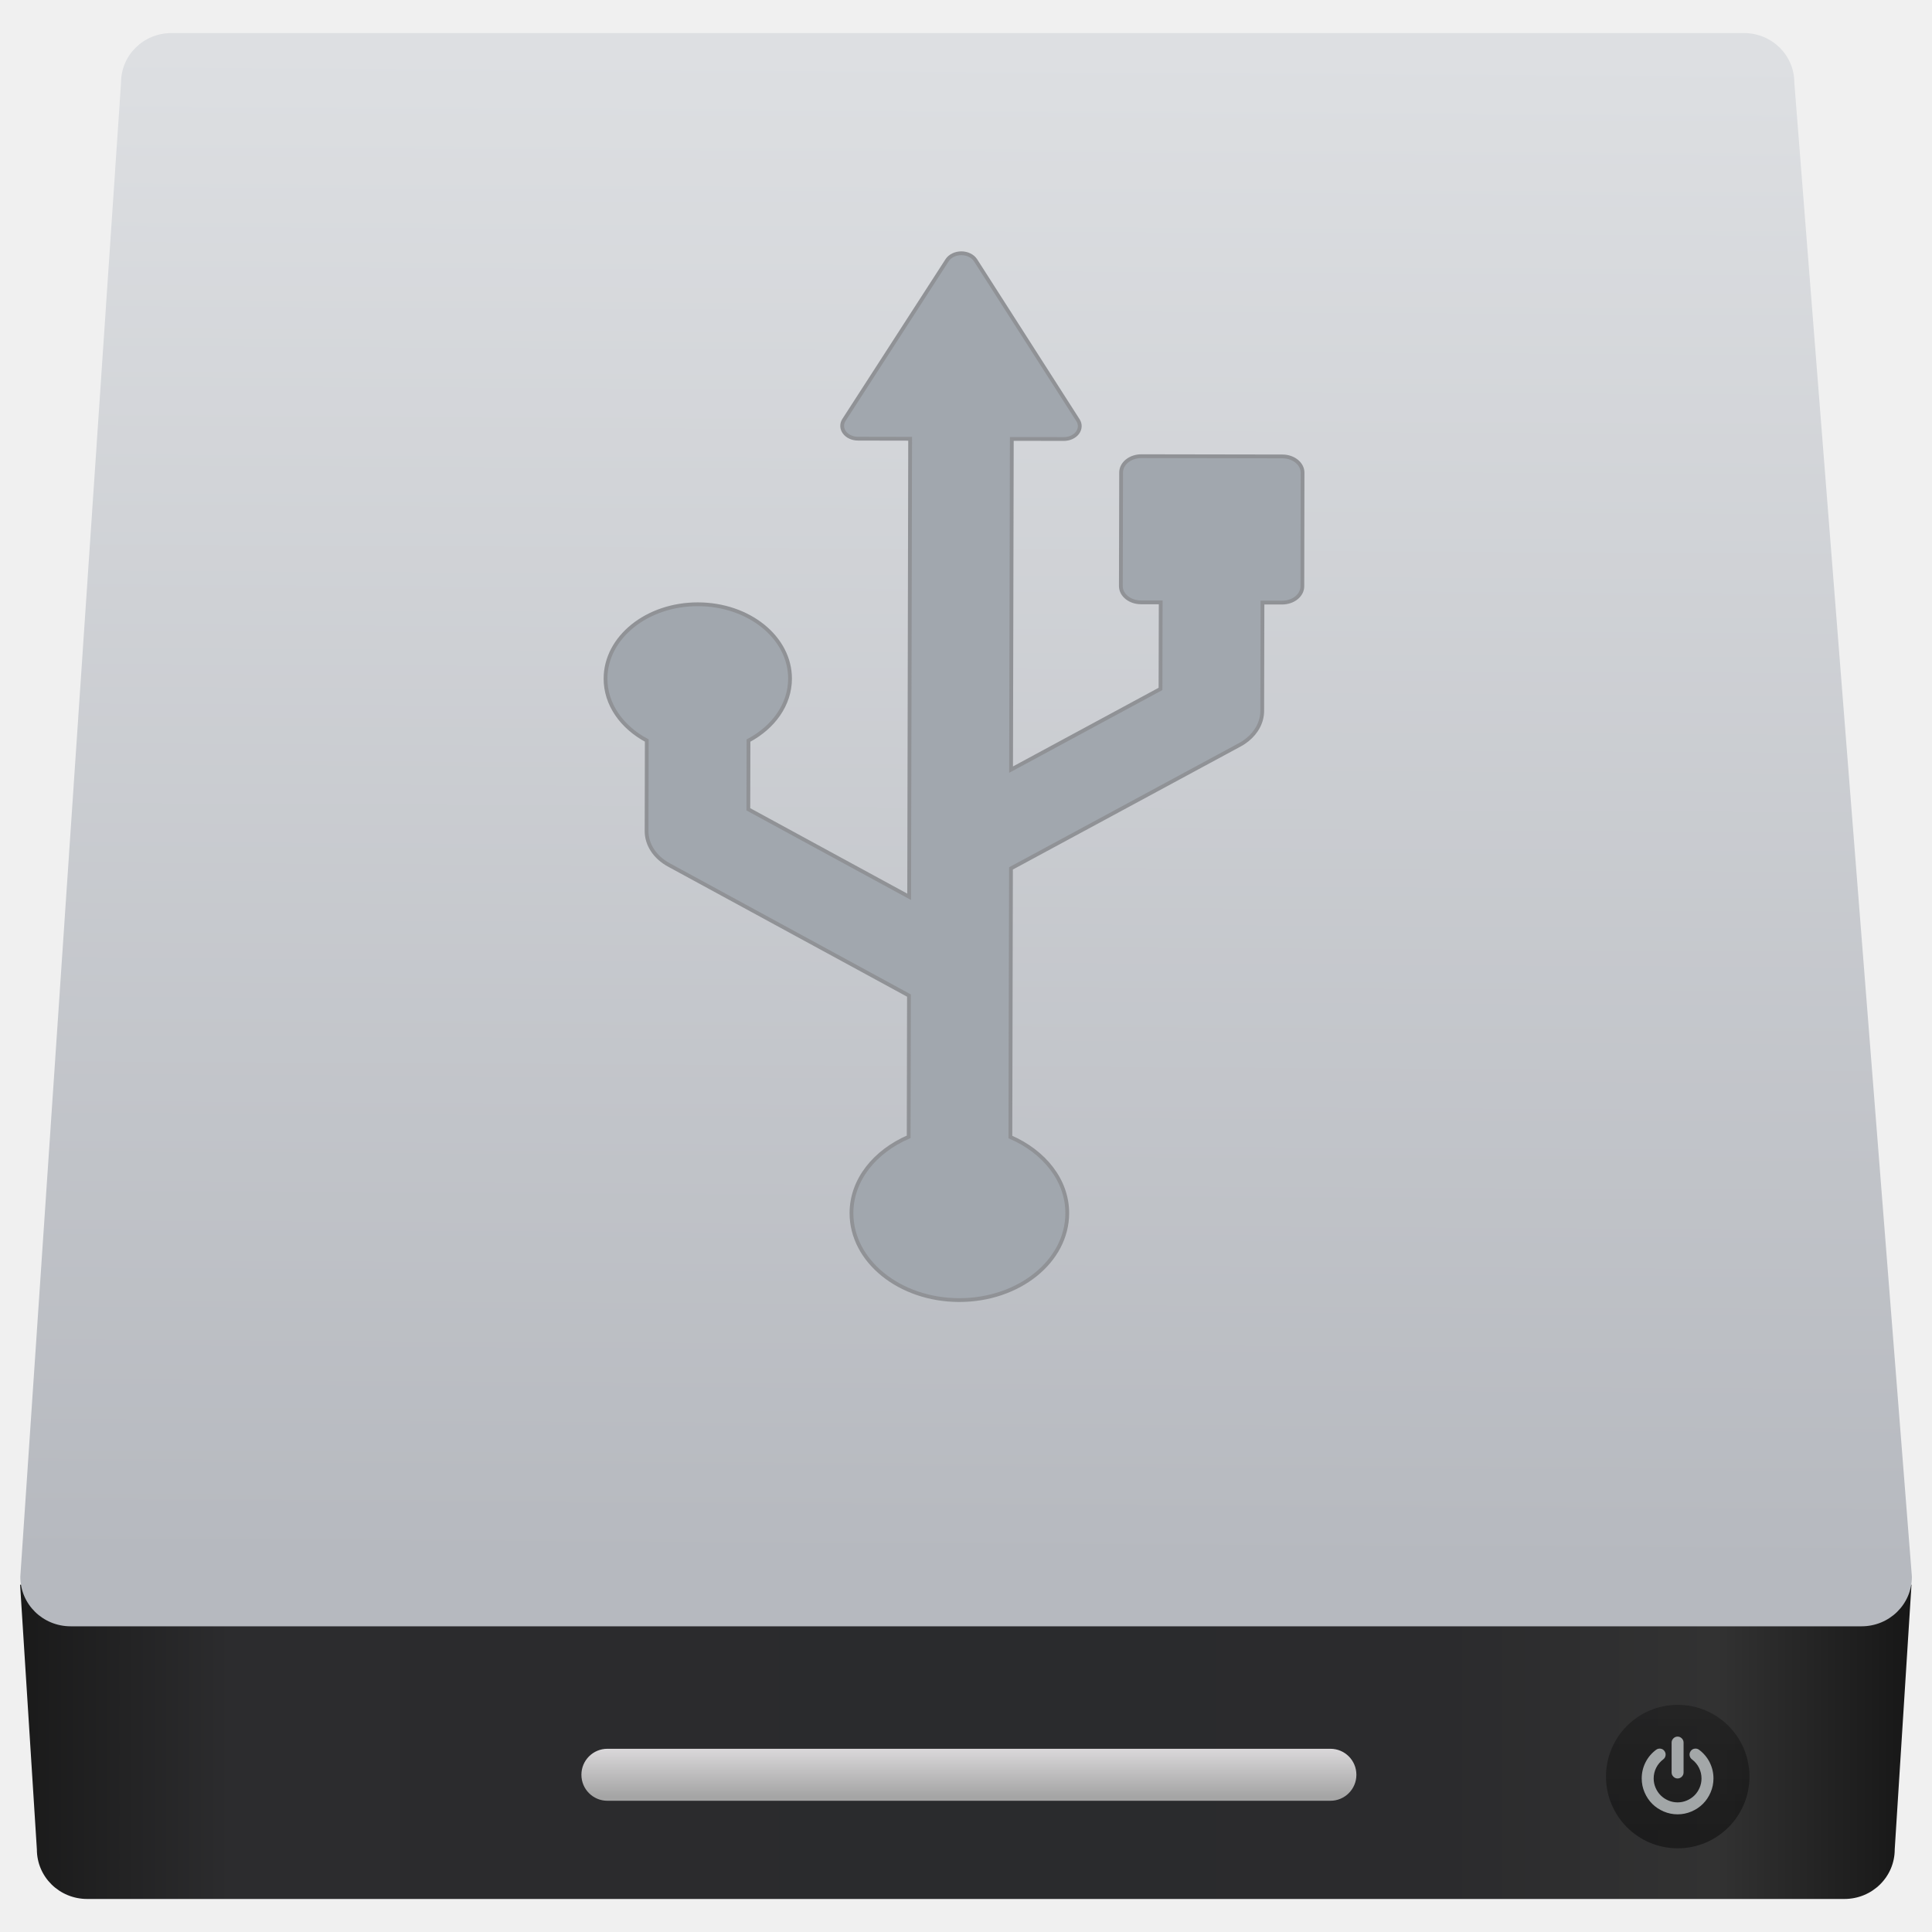
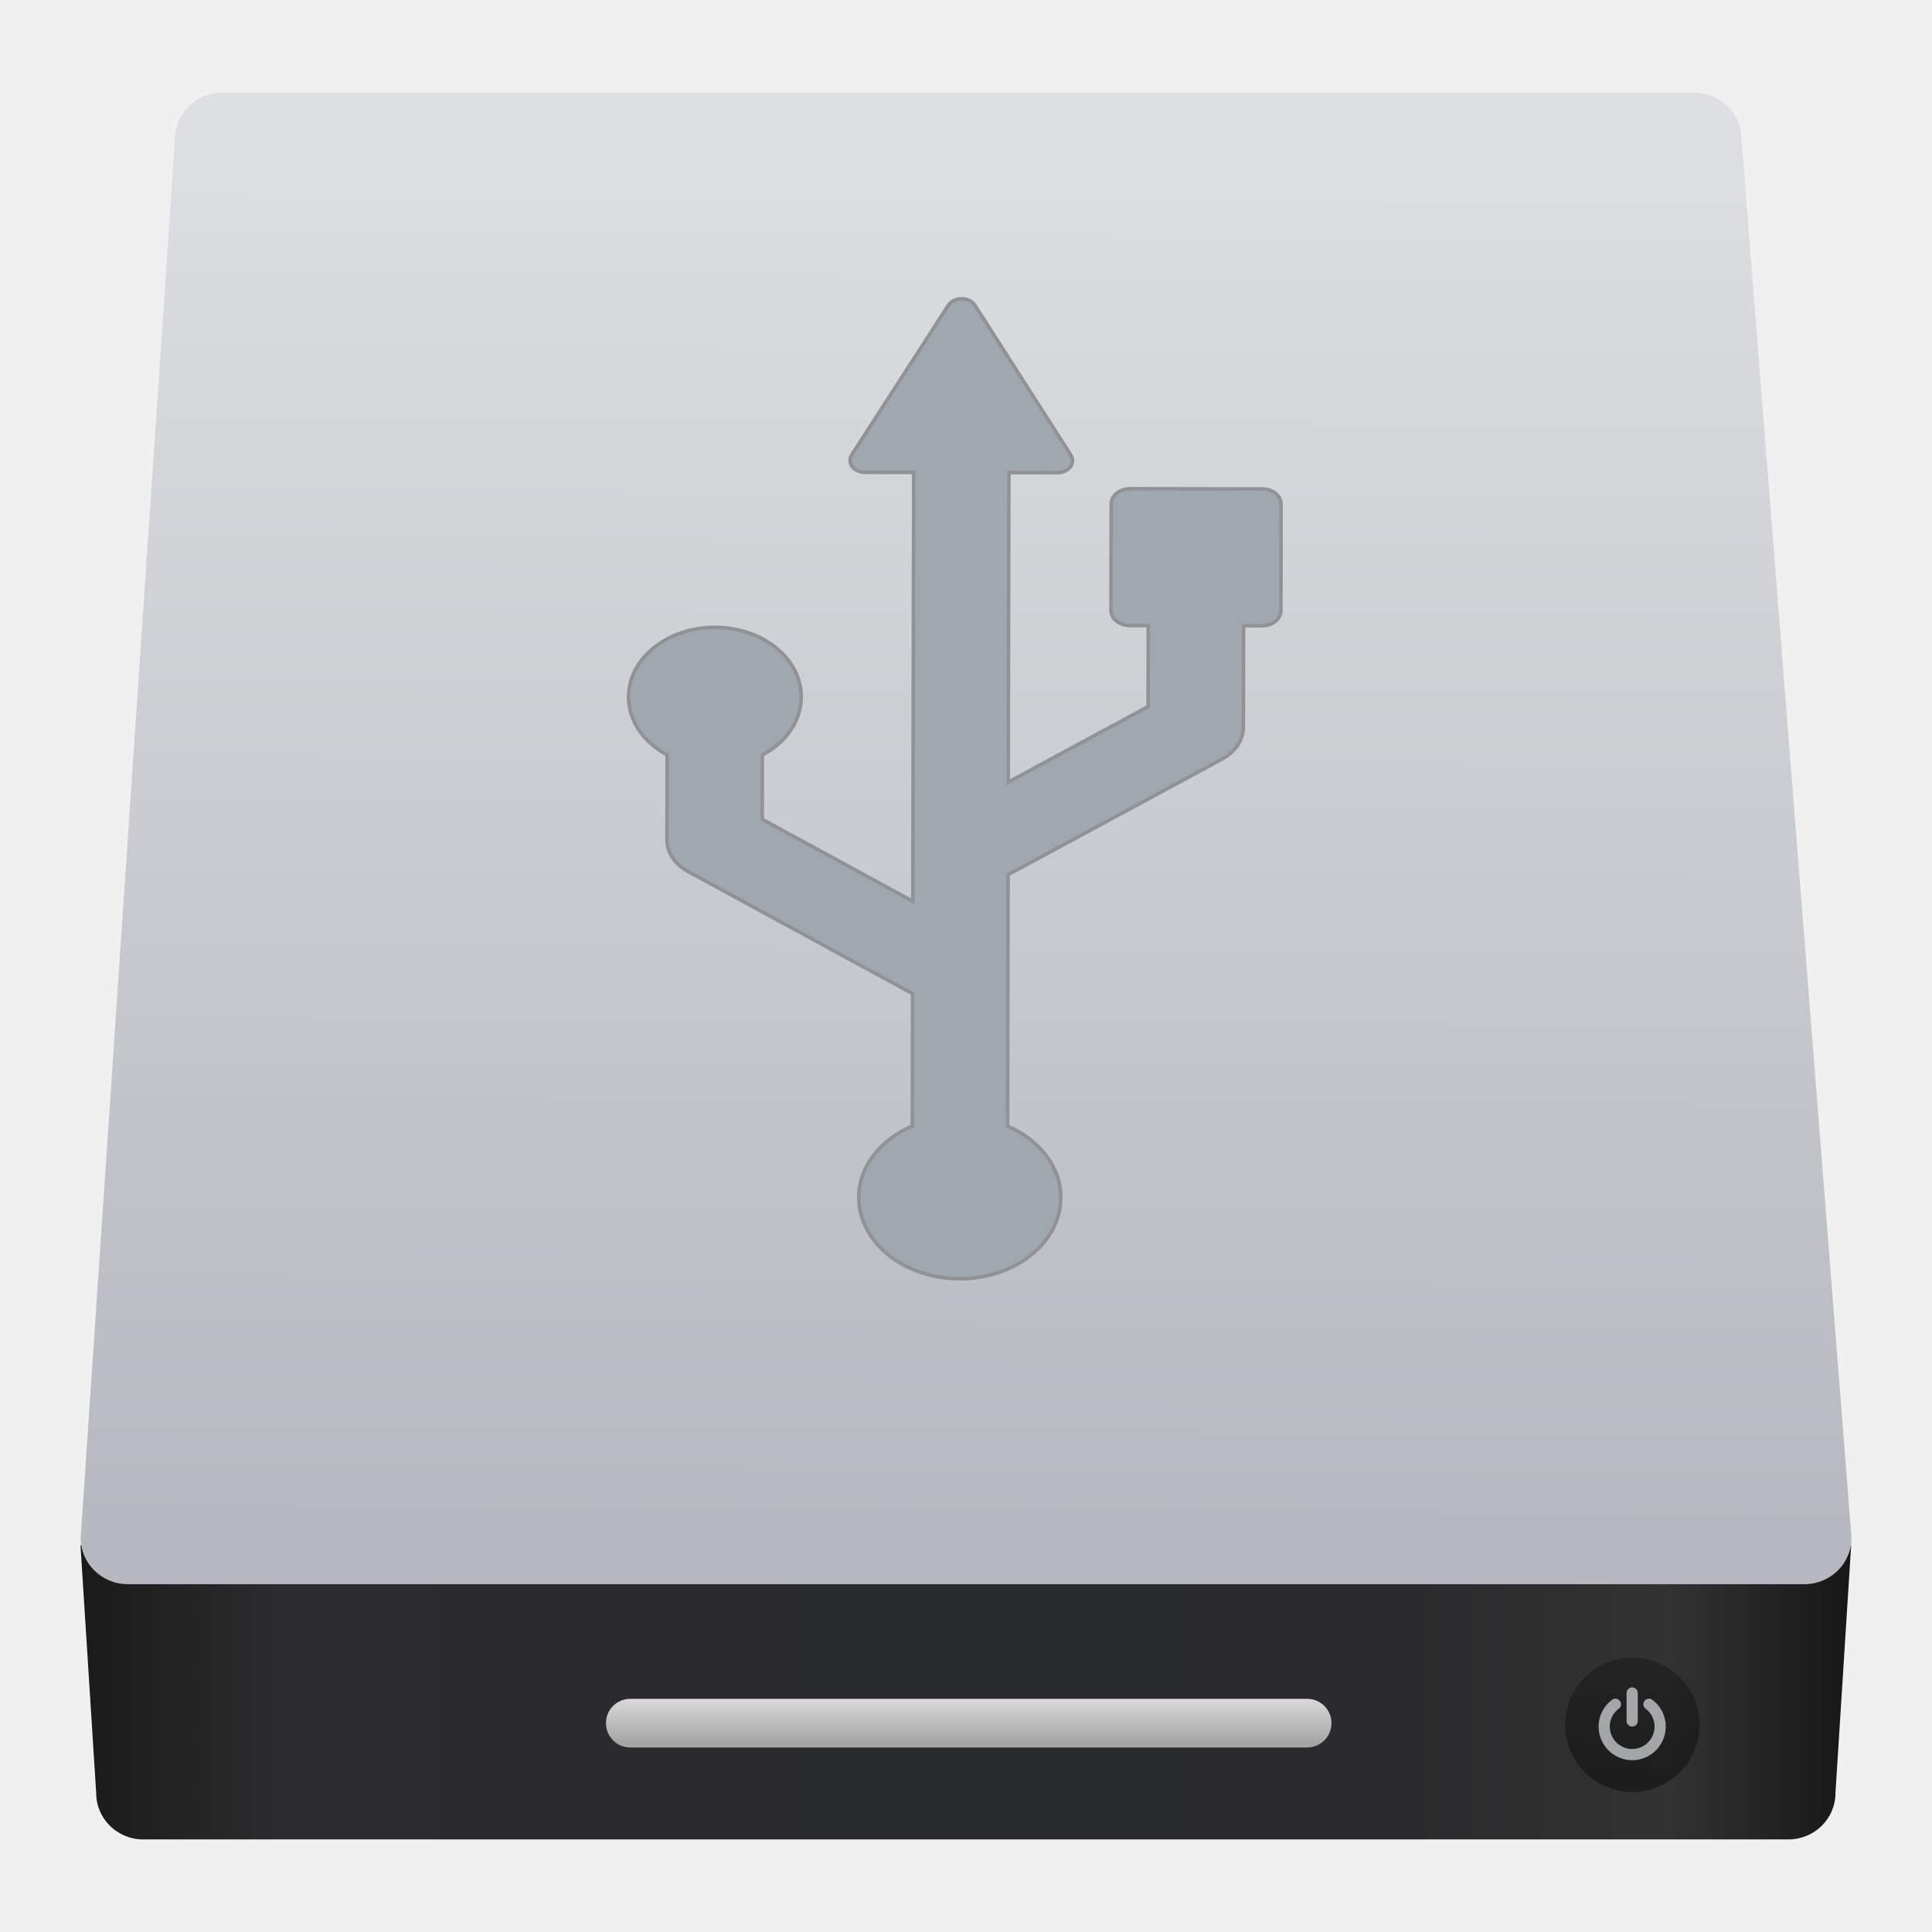
<svg xmlns="http://www.w3.org/2000/svg" xmlns:ns2="http://www.openswatchbook.org/uri/2009/osb" xmlns:xlink="http://www.w3.org/1999/xlink" width="48" height="48" id="svg5453" version="1.1">
  <defs id="defs5455">
    <linearGradient id="linearGradient8311-06">
      <stop id="stop8313-6" style="stop-color:#a9a3d4;stop-opacity:1" offset="0" />
      <stop offset="0.47" style="stop-color:#87baff;stop-opacity:1" id="stop4462" />
      <stop id="stop8315-2" style="stop-color:#89ec85;stop-opacity:1" offset="1" />
    </linearGradient>
    <linearGradient gradientUnits="userSpaceOnUse" y2="23.5" x2="47" y1="23.5" x1="0" id="linearGradient4460" xlink:href="#linearGradient8311-06" />
    <linearGradient id="linearGradient4915">
      <stop style="stop-color:#8645a3;stop-opacity:1" offset="0" id="stop4917" />
      <stop id="stop4919" offset="1" style="stop-color:#d164ff;stop-opacity:1" />
    </linearGradient>
    <linearGradient id="linearGradient3687-2">
      <stop id="stop3689-6" offset="0" style="stop-color:#1a1a1a;stop-opacity:1" />
      <stop style="stop-color:#2c2c2e;stop-opacity:1" offset="0.111" id="stop3691-8" />
      <stop style="stop-color:#2b2b2d;stop-opacity:1" offset="0.29" id="stop3693-8" />
      <stop style="stop-color:#2a2b2d;stop-opacity:1" offset="0.512" id="stop3695-4" />
      <stop style="stop-color:#2b2b2d;stop-opacity:1" offset="0.752" id="stop3699-86" />
      <stop id="stop3701-8" offset="0.897" style="stop-color:#323232;stop-opacity:1" />
      <stop id="stop3703-9" offset="1" style="stop-color:#171717;stop-opacity:1" />
    </linearGradient>
    <linearGradient id="linearGradient4642">
      <stop id="stop4644" style="stop-color:#0bac83;stop-opacity:1" offset="0" />
      <stop id="stop4646" style="stop-color:#13ffaf;stop-opacity:1" offset="1" />
    </linearGradient>
    <linearGradient id="linearGradient4179-7">
      <stop id="stop4181-2" style="stop-color:#e8d800;stop-opacity:1" offset="0" />
      <stop id="stop4183-1" style="stop-color:#feff68;stop-opacity:1" offset="1" />
    </linearGradient>
    <linearGradient id="linearGradient4422">
      <stop style="stop-color:#ff9300;stop-opacity:1" offset="0" id="stop4424" />
      <stop style="stop-color:#ffd702;stop-opacity:1" offset="1" id="stop4426" />
    </linearGradient>
    <linearGradient id="linearGradient8467-7">
      <stop offset="0" style="stop-color:#3ec896;stop-opacity:1" id="stop8469-4" />
      <stop offset="1" style="stop-color:#66d9af;stop-opacity:1" id="stop8471-7" />
    </linearGradient>
    <linearGradient id="linearGradient5845">
      <stop style="stop-color:#974eb7;stop-opacity:1" offset="0" id="stop5847" />
      <stop id="stop5849" offset="1" style="stop-color:#d164ff;stop-opacity:1" />
    </linearGradient>
    <linearGradient id="linearGradient4298">
      <stop id="stop4300" offset="0" style="stop-color:#ea3c53;stop-opacity:1" />
      <stop id="stop4302" offset="1" style="stop-color:#fc593d;stop-opacity:1" />
    </linearGradient>
    <linearGradient id="linearGradient4232">
      <stop style="stop-color:#3889e9;stop-opacity:1" offset="0" id="stop4234-0" />
      <stop style="stop-color:#5ea5fb;stop-opacity:1" offset="1" id="stop4236" />
    </linearGradient>
    <linearGradient id="linearGradient4290-1">
      <stop id="stop4292-9" offset="0" style="stop-color:#a5a5a5;stop-opacity:1;" />
      <stop id="stop4294-1" offset="1" style="stop-color:#f5f2f5;stop-opacity:1;" />
    </linearGradient>
    <linearGradient id="linearGradient8311-06-5">
      <stop offset="0" style="stop-color:#5fa3d4;stop-opacity:1" id="stop8313-6-2" />
      <stop offset="1" style="stop-color:#6bb9ff;stop-opacity:1" id="stop8315-2-7" />
    </linearGradient>
    <linearGradient ns2:paint="gradient" id="linearGradient4207">
      <stop id="stop3371" offset="0" style="stop-color:#3498db;stop-opacity:1;" />
      <stop id="stop3373" offset="1" style="stop-color:#3498db;stop-opacity:0;" />
    </linearGradient>
    <filter id="filter3831" color-interpolation-filters="sRGB">
      <feGaussianBlur id="feGaussianBlur3833" stdDeviation="0.637" />
    </filter>
    <clipPath id="clipPath3823">
      <path id="path3825" fill="#fff" d="m108.81 58c-1.56 0-2.81 1.254-2.81 2.812v24.375c0 1.559 1.25 2.813 2.81 2.813h24.375c1.57 0 2.82-1.254 2.82-2.812v-24.375c0-1.559-1.25-2.813-2.81-2.813h-24.375zm7.188 4.5h10v8.75h5l-10 13.75-10-13.75h5v-8.75z" />
    </clipPath>
    <linearGradient id="linearGradient3812" y2="50.069" gradientUnits="userSpaceOnUse" x2="65.263" gradientTransform="matrix(0.625,0,0,0.625,78.5,32.25)" y1="64.205" x1="65.263">
      <stop id="stop3683" offset="0" />
      <stop id="stop3685" stop-opacity="0" offset="1" />
    </linearGradient>
    <filter id="filter3806" color-interpolation-filters="sRGB">
      <feGaussianBlur id="feGaussianBlur3808" stdDeviation="1.2" />
    </filter>
    <linearGradient id="linearGradient3788" y2="75.095" xlink:href="#linearGradient3737" gradientUnits="userSpaceOnUse" x2="70" gradientTransform="translate(0,4)" y1="54" x1="70" />
    <linearGradient id="linearGradient3773" y2="72" gradientUnits="userSpaceOnUse" x2="88" gradientTransform="matrix(0.9375,0,0,0.9375,-140.5,3.5)" y1="72" x1="56">
      <stop id="stop3780" stop-color="#499119" offset="0" />
      <stop id="stop3782" stop-color="#8fd625" offset="1" />
    </linearGradient>
    <linearGradient id="linearGradient3832" y2="50.069" xlink:href="#linearGradient3737" gradientUnits="userSpaceOnUse" x2="65.263" gradientTransform="matrix(0.625,0,0,0.625,28.5,31.25)" y1="64.205" x1="65.263" />
    <filter id="filter3174" color-interpolation-filters="sRGB">
      <feGaussianBlur id="feGaussianBlur3176" stdDeviation="1.71" />
    </filter>
    <linearGradient id="linearGradient3737">
      <stop id="stop3739" stop-color="#fff" offset="0" />
      <stop id="stop3741" stop-color="#fff" stop-opacity="0" offset="1" />
    </linearGradient>
    <linearGradient id="ButtonShadow" y2="7.016" gradientUnits="userSpaceOnUse" x2="45.448" gradientTransform="scale(1.0059,0.99417)" y1="92.54" x1="45.448">
      <stop id="stop3750" offset="0" />
      <stop id="stop3752" stop-opacity=".588" offset="1" />
    </linearGradient>
    <linearGradient id="linearGradient4422-9">
      <stop style="stop-color:#2971c3;stop-opacity:1" offset="0" id="stop4424-3" />
      <stop style="stop-color:#83bbff;stop-opacity:1" offset="1" id="stop4426-1" />
    </linearGradient>
    <linearGradient id="linearGradient5263-00">
      <stop offset="0" style="stop-color:#ffffff;stop-opacity:0" id="stop5265-5" />
      <stop offset="1" style="stop-color:#d5edff;stop-opacity:1" id="stop5267-8" />
    </linearGradient>
    <linearGradient id="linearGradient4992">
      <stop id="stop4994" offset="0" style="stop-color:#b6b9bf;stop-opacity:1" />
      <stop id="stop4996" offset="1" style="stop-color:#dddfe2;stop-opacity:1" />
    </linearGradient>
    <linearGradient id="linearGradient4957">
      <stop id="stop4959" offset="0" style="stop-color:#040404;stop-opacity:1" />
      <stop id="stop4961" offset="1" style="stop-color:#121212;stop-opacity:0.908" />
    </linearGradient>
    <linearGradient gradientTransform="matrix(0.2484154,0,0,0.2442788,433.3838,517.1709)" y2="107.361" x2="122.719" y1="107.361" x1="10.094" gradientUnits="userSpaceOnUse" id="linearGradient4197-9-3" xlink:href="#linearGradient3687-2" />
    <linearGradient gradientUnits="userSpaceOnUse" y2="518.407" x2="449.549" y1="540.746" x1="449.428" id="linearGradient4998" xlink:href="#linearGradient4992" />
    <linearGradient gradientTransform="matrix(0.5053957,0,0,1,229.1484,2.166555)" gradientUnits="userSpaceOnUse" y2="543.088" x2="451.021" y1="544.15" x1="451.021" id="linearGradient4735" xlink:href="#linearGradient4290-1" />
    <linearGradient gradientTransform="translate(0,0.1063949)" gradientUnits="userSpaceOnUse" y2="544.724" x2="467.175" y1="546.847" x1="467.175" id="linearGradient4963" xlink:href="#linearGradient4957" />
  </defs>
  <g id="layer1" transform="translate(-384.5714,-499.798)">
    <g transform="translate(392.244,-502.5166)" id="layer1-4">
      <g transform="matrix(1.138587,0,0,1.138587,-3.456204,-142.8028)" id="g4413" style="stroke-width:1.317;stroke-miterlimit:4;stroke-dasharray:none">
        <g id="g4312" transform="matrix(1.053938,0,0,1.053938,-0.9129872,-55.41166)">
-           <g transform="matrix(0.8333336,0,0,0.8333336,-408.2811,587.9022)" id="layer1-0">
+           <g transform="matrix(0.7801421,0,0,0.7801421,-381.113,615.9196)" id="layer1-0">
            <g transform="matrix(1.112463,0,0,1.112463,-46.05517,-58.71788)" id="g4338-1">
              <g transform="matrix(0.840026,0,0,0.840026,94.72284,341.9716)" id="g4340-3">
                <g transform="matrix(1.016661,0,0,1.016661,-5.048318,-3.835953)" id="g4414" />
                <g id="g4304" />
                <g id="g4306" />
                <g id="g4308" />
                <g id="g4310" />
                <g id="g4312-3" />
                <g id="g4314" />
                <g id="g4316" />
                <g id="g4318" />
                <g id="g4320" />
                <g id="g4322" />
                <g id="g4324" />
                <g id="g4326" />
                <g id="g4328-3" />
                <g id="g4330-0" />
                <g id="g4332-2" />
              </g>
            </g>
          </g>
-           <g transform="matrix(1.007122,0,0,1.007122,-394.2777,499.2376)" id="g3440-9">
-             <path id="rect3001-4-1" d="m 435.891,541.073 0.248,3.915 c 0,0.406 0.332,0.733 0.745,0.733 l 25.99,0 c 0.413,0 0.745,-0.327 0.745,-0.733 l 0.248,-3.915 -27.978,0 z" style="fill:url(#linearGradient4197-9-3);fill-opacity:1;stroke:none" transform="matrix(1.389842,0,0,1.389842,-216.5455,-215.4149)" />
-             <path id="path3778-7" d="m 438.129,518.122 23.26,0 c 0.413,0 0.745,0.327 0.745,0.733 l 1.739,22.1 c 0,0.406 -0.332,0.733 -0.745,0.733 l -26.489,0 c -0.413,0 -0.745,-0.327 -0.745,-0.733 l 1.49,-22.1 c 0,-0.406 0.332,-0.733 0.745,-0.733 z" style="fill:url(#linearGradient4998);fill-opacity:1;stroke:none" transform="matrix(1.389842,0,0,1.389842,-216.5455,-215.4149)" />
+           <g transform="matrix(0.9428379,0,0,0.9428379,-368.0034,532.9144)" id="g3440-9">
+             <path id="rect3001-4-1" d="m 435.891,541.073 0.248,3.915 c 0,0.406 0.332,0.733 0.745,0.733 h 25.99 c 0.413,0 0.745,-0.327 0.745,-0.733 l 0.248,-3.915 z" style="fill:url(#linearGradient4197-9-3);fill-opacity:1;stroke:none" transform="matrix(1.389842,0,0,1.389842,-216.5455,-215.4149)" />
+             <path id="path3778-7" d="m 438.129,518.122 h 23.26 c 0.413,0 0.745,0.327 0.745,0.733 l 1.739,22.1 c 0,0.406 -0.332,0.733 -0.745,0.733 h -26.489 c -0.413,0 -0.745,-0.327 -0.745,-0.733 l 1.49,-22.1 c 0,-0.406 0.332,-0.733 0.745,-0.733 z" style="fill:url(#linearGradient4998);fill-opacity:1;stroke:none" transform="matrix(1.389842,0,0,1.389842,-216.5455,-215.4149)" />
            <rect ry="0.384" y="545.613" x="450.873" height="0.769" width="11.463" id="rect4727-4-7" style="opacity:1;fill:url(#linearGradient4735);fill-opacity:1;stroke:none;stroke-width:0.2;stroke-linecap:round;stroke-linejoin:round;stroke-miterlimit:4;stroke-dasharray:none;stroke-opacity:1" transform="matrix(1.389842,0,0,1.389842,-225.8291,-218.3523)" />
            <ellipse style="opacity:0.452;fill:url(#linearGradient4963);fill-opacity:1;stroke:none;stroke-width:1.7;stroke-linecap:round;stroke-linejoin:round;stroke-miterlimit:4;stroke-dasharray:none;stroke-opacity:1" id="path4955" cx="467.089" cy="546.024" rx="1.061" ry="1.061" transform="matrix(1.389842,0,0,1.389842,-225.8291,-218.3523)" />
-             <path style="opacity:0.668;fill:#e3e8ea;fill-opacity:1" id="path955" d="m 63,73.215 c 2.824,0 5.27,-1.031 7.332,-3.096 2.064,-2.063 3.098,-4.508 3.098,-7.332 l 0,-52.144 C 73.43,7.818 72.397,5.374 70.332,3.311 68.27,1.246 65.825,0.214 63,0.214 c -2.825,0 -5.269,1.033 -7.333,3.097 -2.064,2.063 -3.096,4.508 -3.096,7.332 l 0,52.144 c 0,2.824 1.032,5.269 3.096,7.332 2.064,2.065 4.509,3.096 7.333,3.096 l 0,0 z" transform="matrix(0.01178671,0,0,0.01178671,422.6054,539.7107)" />
-             <path style="opacity:0.668;fill:#e3e8ea;fill-opacity:1" id="path957" d="M 119.014,45.269 C 114.641,36.525 108.491,29.192 100.561,23.272 98.28,21.534 95.7,20.855 92.821,21.235 c -2.879,0.38 -5.16,1.738 -6.844,4.073 -1.738,2.281 -2.403,4.847 -1.996,7.699 0.406,2.853 1.752,5.147 4.033,6.885 5.321,4.019 9.438,8.935 12.342,14.747 2.906,5.811 4.358,12.004 4.358,18.575 0,5.65 -1.1,11.04 -3.299,16.173 -2.2,5.133 -5.174,9.573 -8.922,13.321 -3.748,3.747 -8.187,6.721 -13.32,8.921 -5.133,2.2 -10.524,3.301 -16.173,3.301 -5.648,0 -11.039,-1.101 -16.172,-3.301 -5.133,-2.2 -9.573,-5.174 -13.321,-8.921 -3.747,-3.748 -6.721,-8.188 -8.921,-13.321 -2.2,-5.133 -3.3,-10.523 -3.3,-16.173 0,-6.571 1.453,-12.763 4.359,-18.575 2.906,-5.811 7.02,-10.727 12.343,-14.747 2.281,-1.739 3.625,-4.033 4.033,-6.885 0.407,-2.851 -0.258,-5.418 -1.996,-7.699 -1.684,-2.335 -3.951,-3.693 -6.803,-4.073 -2.852,-0.38 -5.446,0.299 -7.781,2.037 -7.931,5.92 -14.081,13.253 -18.454,21.997 -4.373,8.745 -6.559,18.06 -6.559,27.945 0,8.474 1.657,16.566 4.97,24.279 3.314,7.713 7.767,14.366 13.362,19.961 5.594,5.594 12.248,10.049 19.961,13.36 7.713,3.314 15.806,4.972 24.279,4.972 8.473,0 16.566,-1.658 24.279,-4.972 7.713,-3.312 14.367,-7.766 19.961,-13.36 5.594,-5.594 10.047,-12.248 13.361,-19.961 3.313,-7.713 4.969,-15.806 4.969,-24.279 0,-9.885 -2.183,-19.2 -6.556,-27.945 l 0,0 z" transform="matrix(0.01178671,0,0,0.01178671,422.6054,539.7107)" />
+             <path style="opacity:0.668;fill:#e3e8ea;fill-opacity:1" id="path955" d="m 63,73.215 c 2.824,0 5.27,-1.031 7.332,-3.096 2.064,-2.063 3.098,-4.508 3.098,-7.332 V 10.643 C 73.43,7.818 72.397,5.374 70.332,3.311 68.27,1.246 65.825,0.214 63,0.214 c -2.825,0 -5.269,1.033 -7.333,3.097 -2.064,2.063 -3.096,4.508 -3.096,7.332 v 52.144 c 0,2.824 1.032,5.269 3.096,7.332 2.064,2.065 4.509,3.096 7.333,3.096 z" transform="matrix(0.01178671,0,0,0.01178671,422.6054,539.7107)" />
+             <path style="opacity:0.668;fill:#e3e8ea;fill-opacity:1" id="path957" d="M 119.014,45.269 C 114.641,36.525 108.491,29.192 100.561,23.272 98.28,21.534 95.7,20.855 92.821,21.235 c -2.879,0.38 -5.16,1.738 -6.844,4.073 -1.738,2.281 -2.403,4.847 -1.996,7.699 0.406,2.853 1.752,5.147 4.033,6.885 5.321,4.019 9.438,8.935 12.342,14.747 2.906,5.811 4.358,12.004 4.358,18.575 0,5.65 -1.1,11.04 -3.299,16.173 -2.2,5.133 -5.174,9.573 -8.922,13.321 -3.748,3.747 -8.187,6.721 -13.32,8.921 -5.133,2.2 -10.524,3.301 -16.173,3.301 -5.648,0 -11.039,-1.101 -16.172,-3.301 -5.133,-2.2 -9.573,-5.174 -13.321,-8.921 -3.747,-3.748 -6.721,-8.188 -8.921,-13.321 -2.2,-5.133 -3.3,-10.523 -3.3,-16.173 0,-6.571 1.453,-12.763 4.359,-18.575 2.906,-5.811 7.02,-10.727 12.343,-14.747 2.281,-1.739 3.625,-4.033 4.033,-6.885 0.407,-2.851 -0.258,-5.418 -1.996,-7.699 -1.684,-2.335 -3.951,-3.693 -6.803,-4.073 -2.852,-0.38 -5.446,0.299 -7.781,2.037 -7.931,5.92 -14.081,13.253 -18.454,21.997 -4.373,8.745 -6.559,18.06 -6.559,27.945 0,8.474 1.657,16.566 4.97,24.279 3.314,7.713 7.767,14.366 13.362,19.961 5.594,5.594 12.248,10.049 19.961,13.36 7.713,3.314 15.806,4.972 24.279,4.972 8.473,0 16.566,-1.658 24.279,-4.972 7.713,-3.312 14.367,-7.766 19.961,-13.36 5.594,-5.594 10.047,-12.248 13.361,-19.961 3.313,-7.713 4.969,-15.806 4.969,-24.279 0,-9.885 -2.183,-19.2 -6.556,-27.945 z" transform="matrix(0.01178671,0,0,0.01178671,422.6054,539.7107)" />
            <path id="path4744" d="m 415.222,513.396 -2.898,-0.005 c -0.11,7e-5 -0.216,0.035 -0.294,0.098 -0.078,0.063 -0.122,0.148 -0.122,0.237 l -0.005,2.335 c -7.9e-4,0.185 0.185,0.335 0.415,0.335 l 0.404,3.6e-4 -0.004,1.779 -3.072,1.659 0.015,-6.798 1.068,0.002 c 0.115,1.6e-4 0.221,-0.048 0.281,-0.127 0.06,-0.079 0.064,-0.177 0.012,-0.259 l -2.107,-3.29 c -0.056,-0.087 -0.169,-0.143 -0.291,-0.143 -0.123,2.2e-4 -0.235,0.055 -0.292,0.142 l -2.121,3.284 c -0.053,0.082 -0.049,0.18 0.01,0.259 0.059,0.079 0.166,0.127 0.281,0.127 l 1.069,0.002 -0.02,9.416 -3.306,-1.799 0.003,-1.413 c 0.513,-0.273 0.853,-0.74 0.854,-1.272 0.002,-0.844 -0.845,-1.529 -1.894,-1.53 -1.047,-0.002 -1.896,0.681 -1.899,1.526 -0.002,0.532 0.336,1.001 0.848,1.275 l -0.004,1.86 c -7.8e-4,0.281 0.172,0.543 0.461,0.699 l 4.933,2.684 -0.006,2.904 c -0.696,0.3 -1.175,0.885 -1.176,1.566 -0.002,0.987 0.989,1.788 2.213,1.79 1.226,0.002 2.221,-0.797 2.223,-1.784 0.002,-0.681 -0.475,-1.266 -1.169,-1.568 l 0.012,-5.522 4.702,-2.54 c 0.057,-0.03 0.109,-0.065 0.156,-0.103 0.194,-0.156 0.307,-0.369 0.307,-0.595 l 0.005,-2.227 0.404,5.6e-4 c 0.11,-7e-5 0.216,-0.035 0.294,-0.098 0.078,-0.063 0.122,-0.148 0.122,-0.237 l 0.004,-2.335 c 6.9e-4,-0.185 -0.185,-0.335 -0.414,-0.335 z" style="fill:#a1a7ae;fill-opacity:1;stroke:#909296;stroke-width:0.078;stroke-miterlimit:4;stroke-dasharray:none;stroke-opacity:1" />
          </g>
        </g>
      </g>
      <g style="fill:url(#linearGradient4460);fill-opacity:1" transform="matrix(0.4879688,0,0,0.4879688,21.35672,1026.898)" id="g3" />
    </g>
  </g>
</svg>
